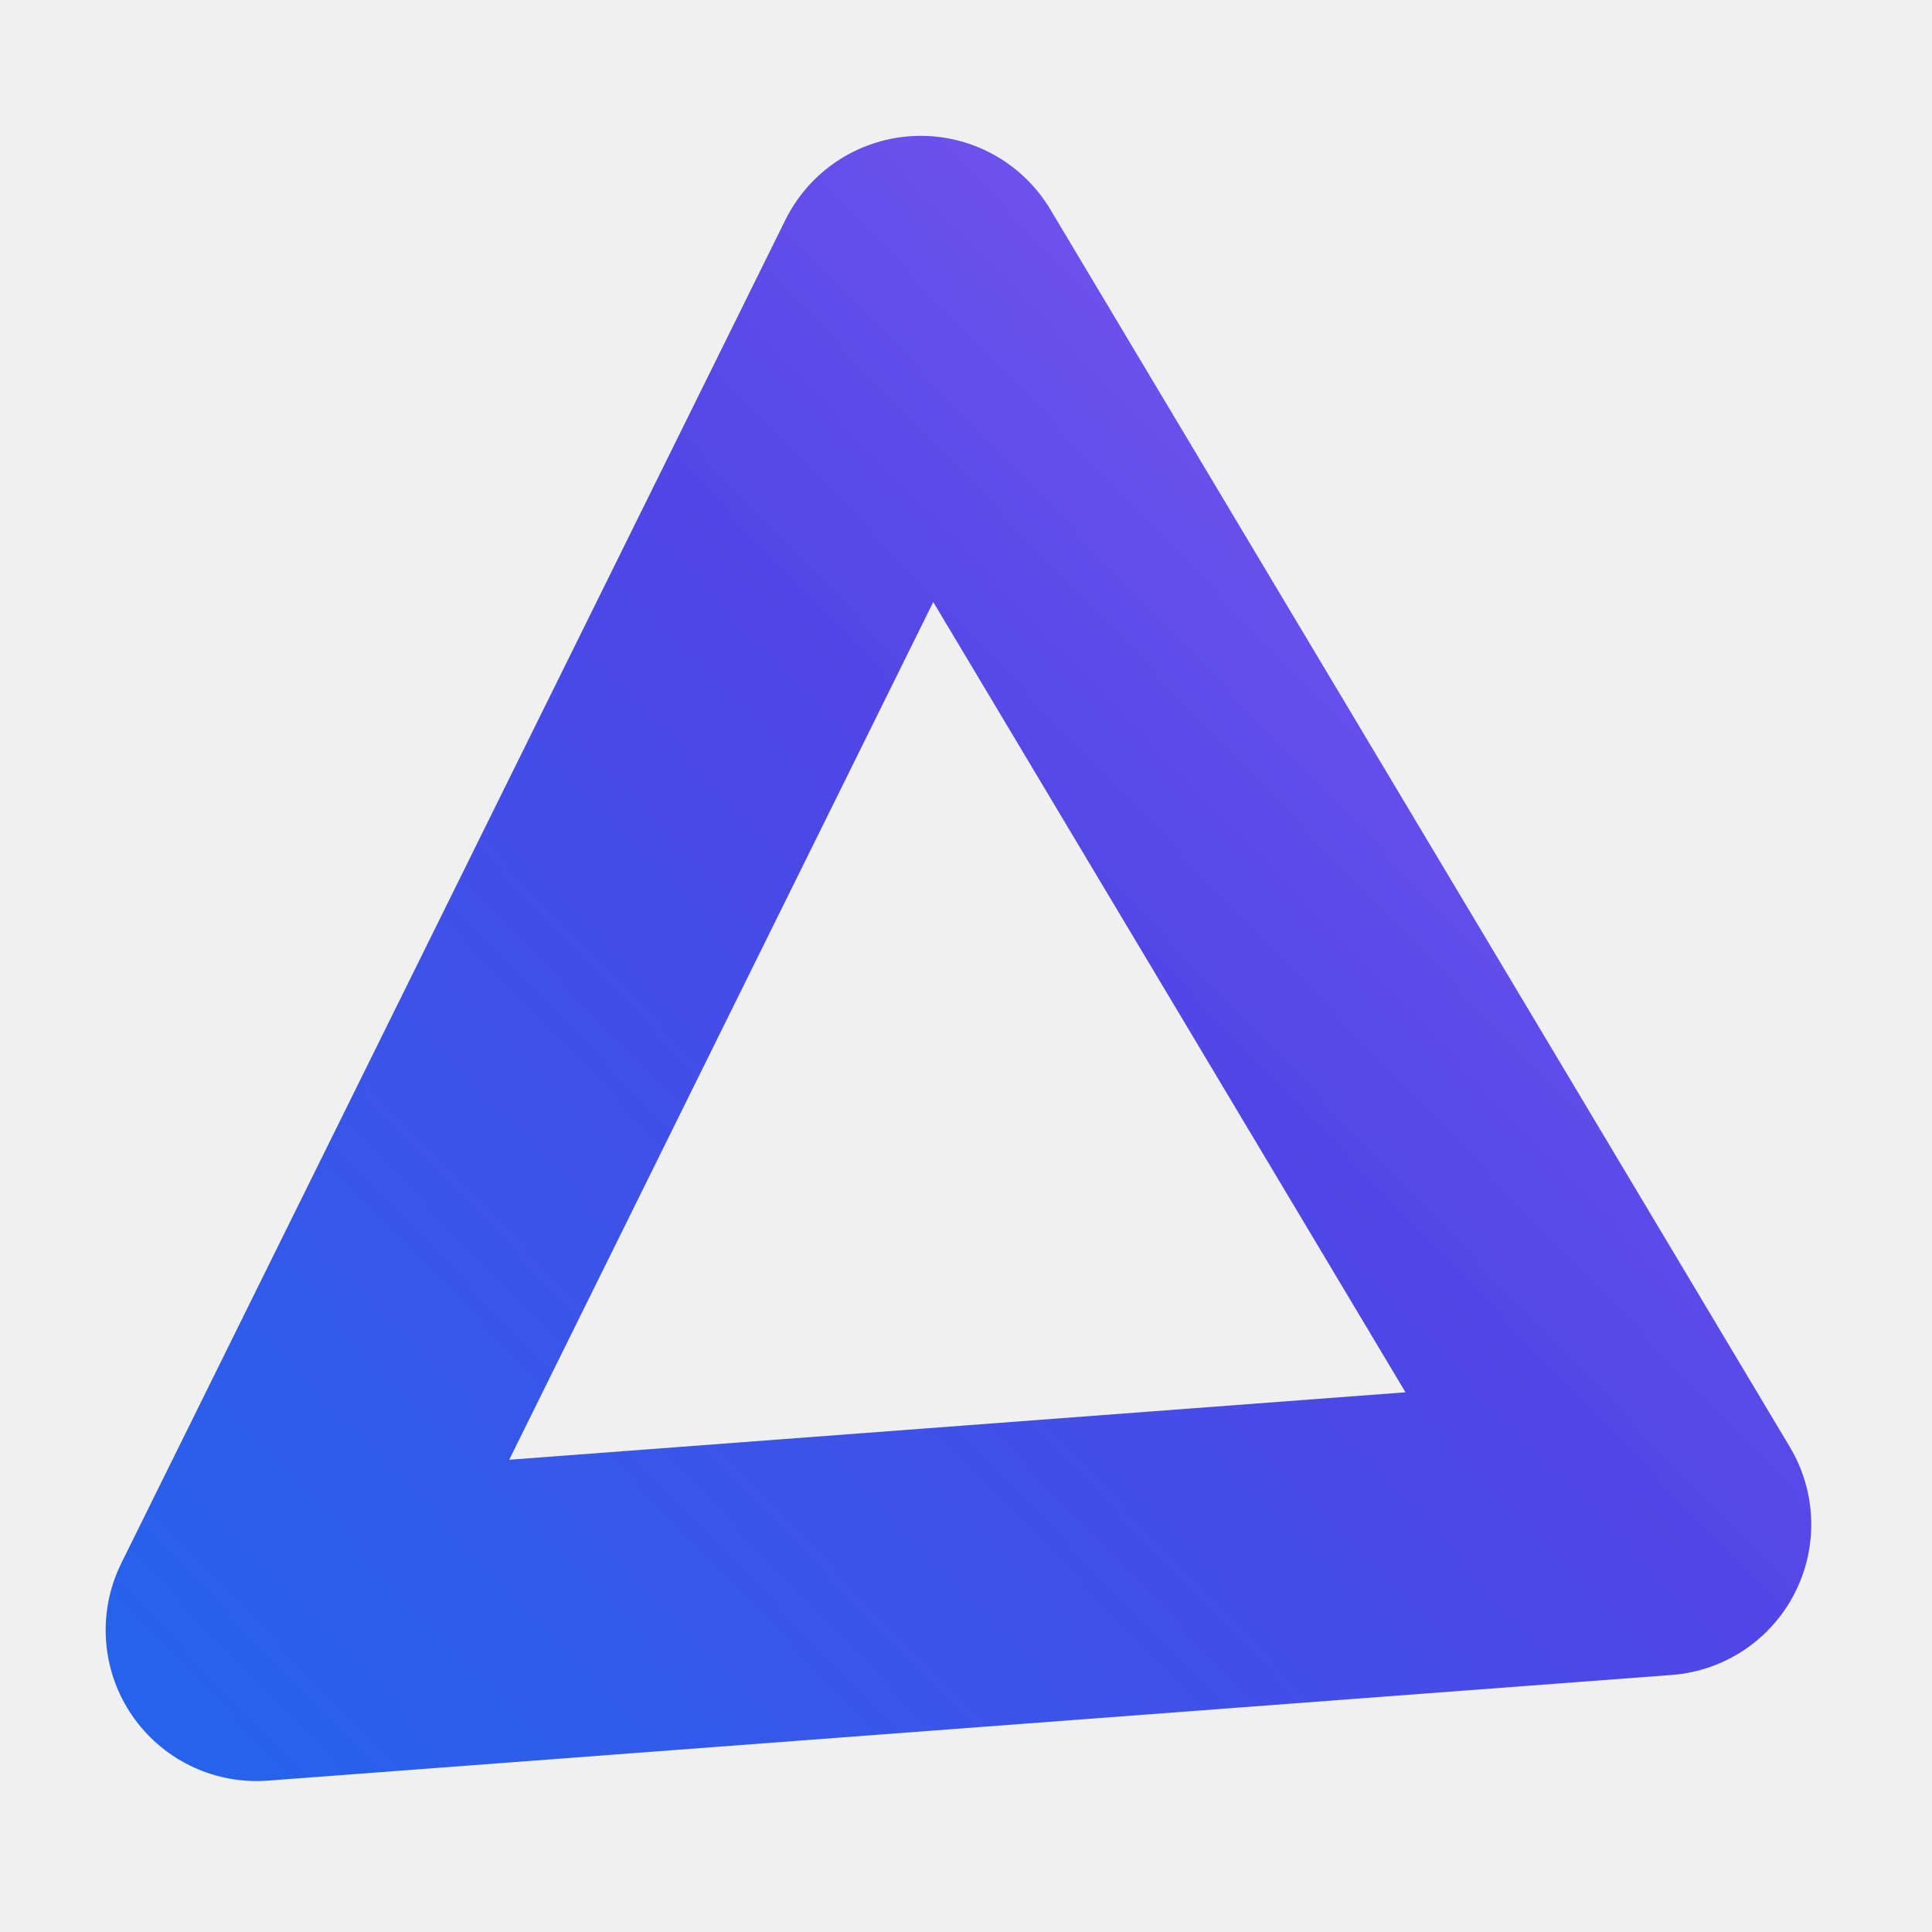
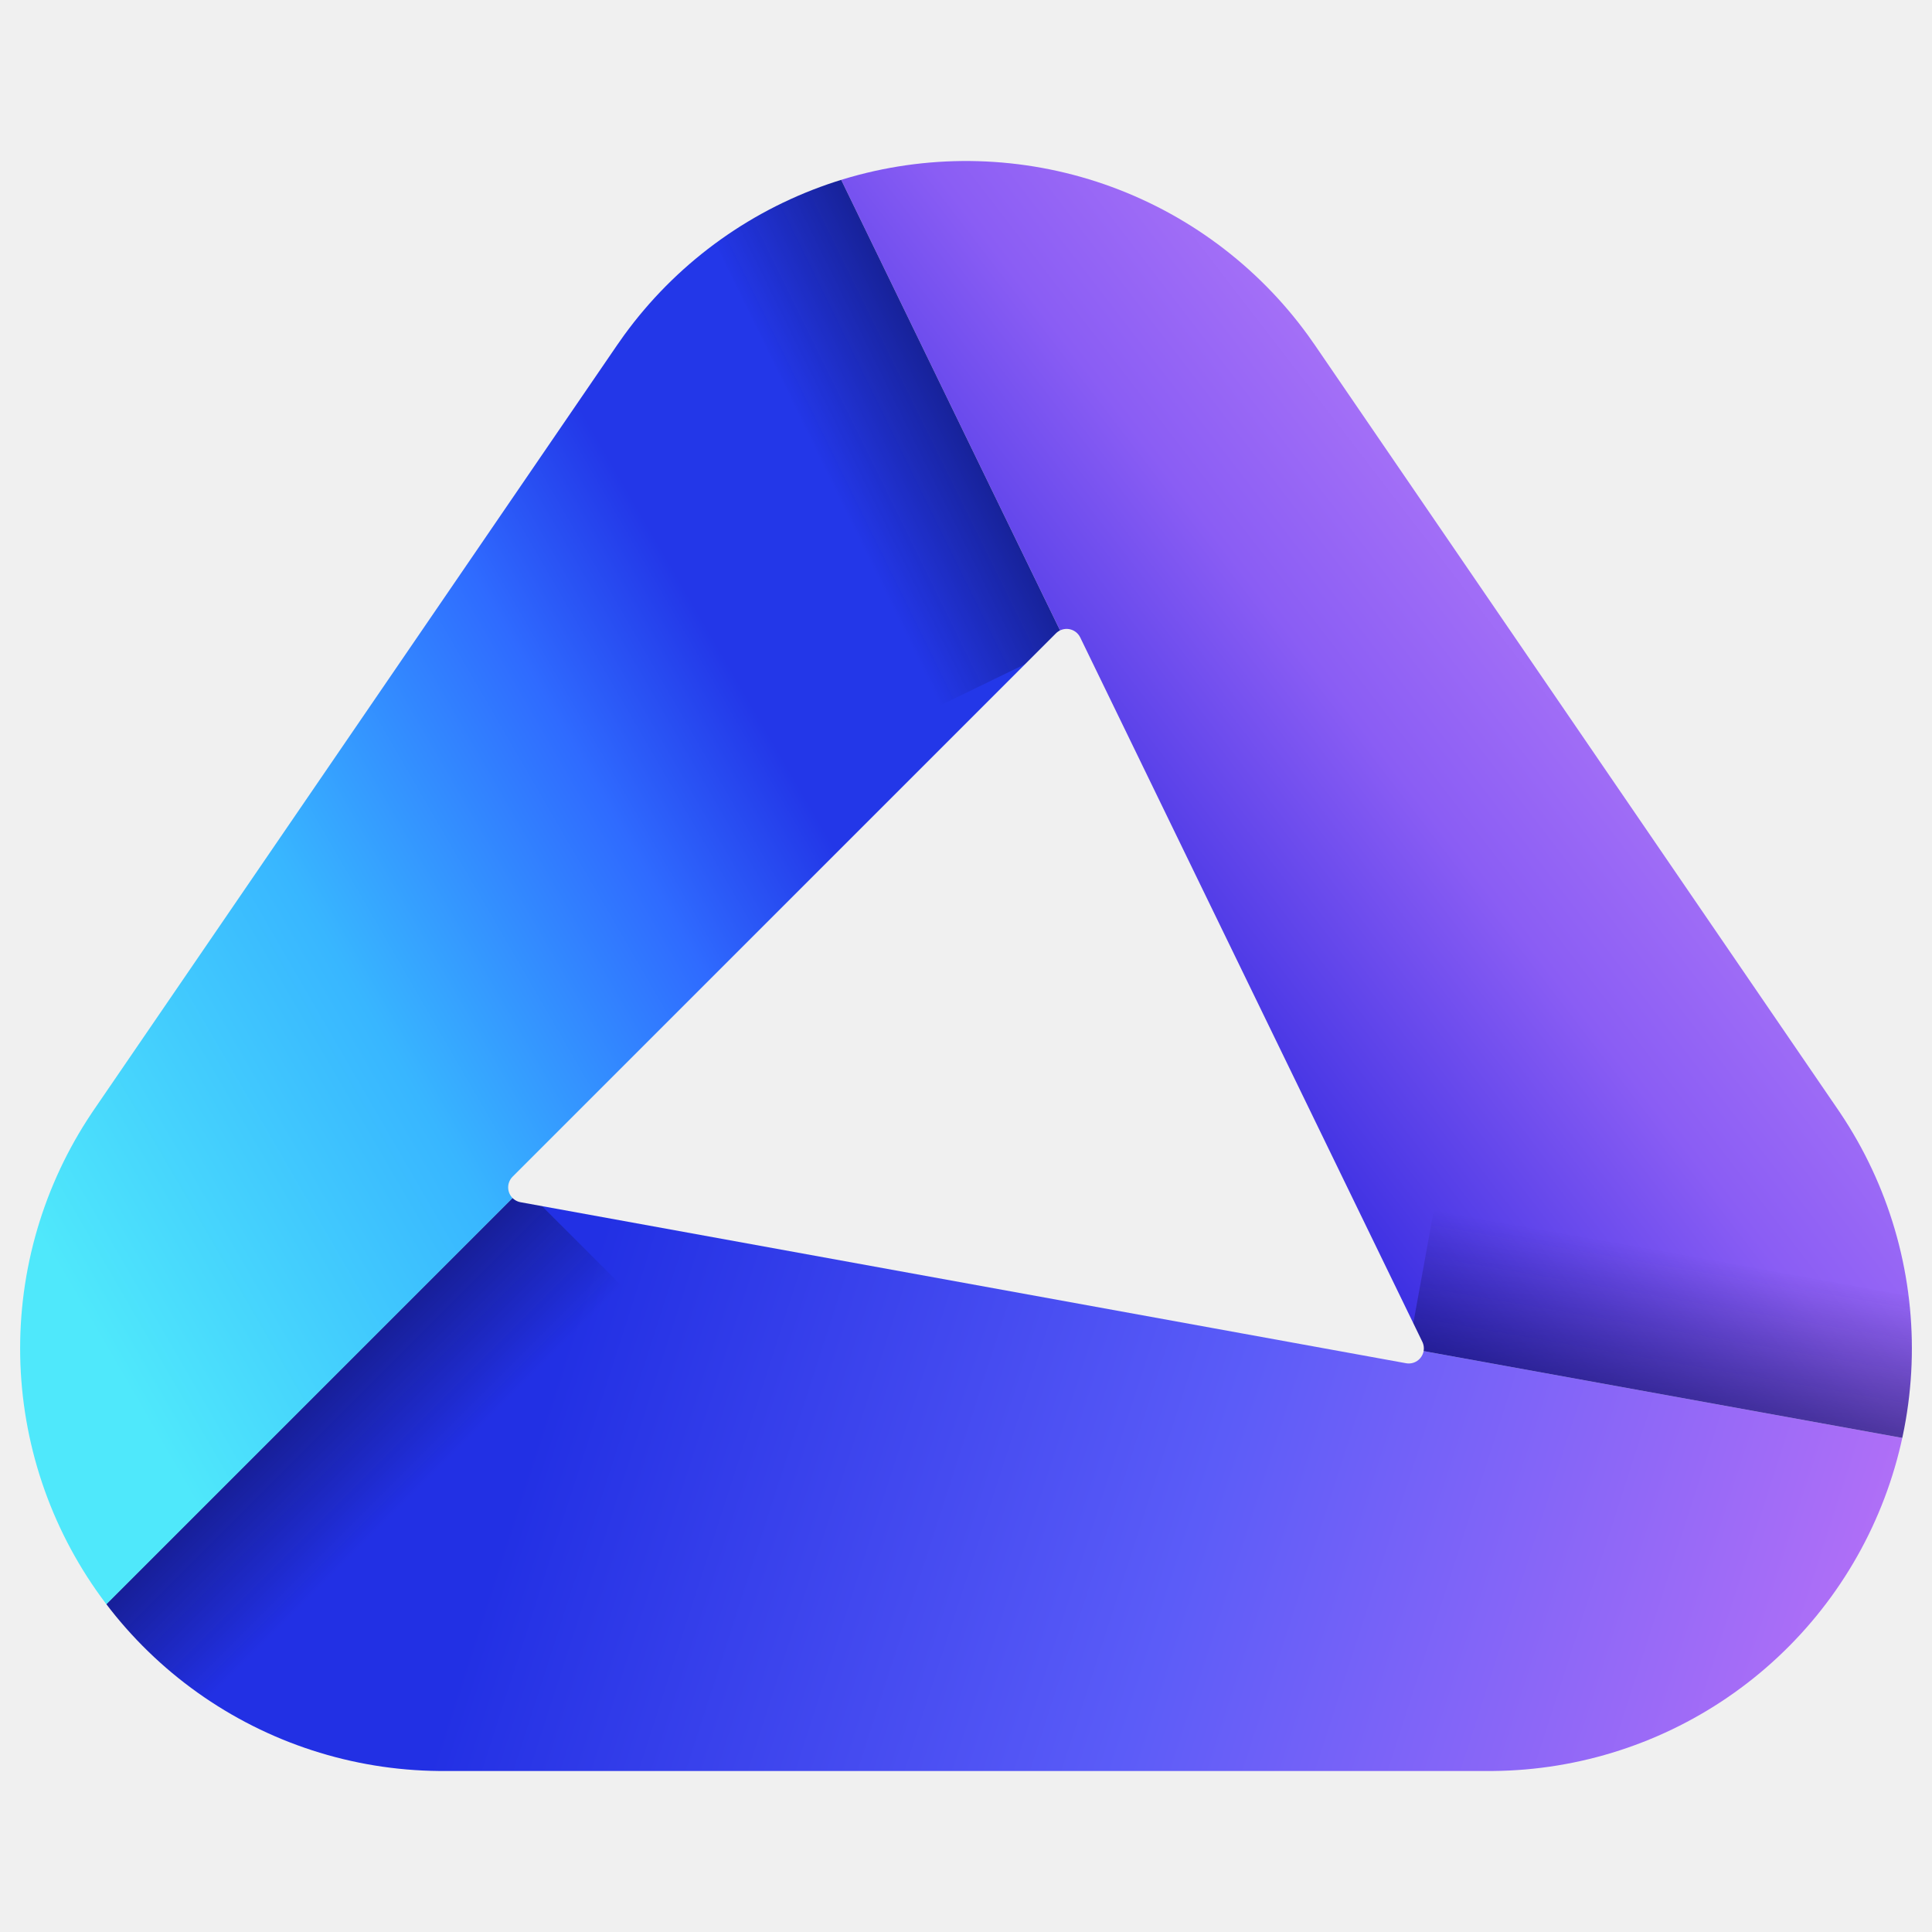
- <svg xmlns="http://www.w3.org/2000/svg" viewBox="0 0 64 64" role="img" aria-label="ORKESTA">
+ <svg xmlns="http://www.w3.org/2000/svg" viewBox="2 -3 96 96" role="img" aria-label="ORKESTA">
  <defs>
-     <linearGradient id="ork-g" x1="6" y1="58" x2="58" y2="8" gradientUnits="userSpaceOnUse">
-       <stop offset="0" stop-color="#2563EB" />
-       <stop offset="0.55" stop-color="#4F46E5" />
-       <stop offset="1" stop-color="#8B5CF6" />
+     <linearGradient id="a" x1="6" y1="62" x2="44" y2="40" gradientUnits="userSpaceOnUse">
+       <stop offset="0" stop-color="#4FE8FB" />
+       <stop offset=".45" stop-color="#38B6FF" />
+       <stop offset=".8" stop-color="#2F6BFF" />
+       <stop offset="1" stop-color="#2337E8" />
    </linearGradient>
+     <linearGradient id="b" x1="88" y1="30" x2="62" y2="50" gradientUnits="userSpaceOnUse">
+       <stop offset="0" stop-color="#B57CF9" />
+       <stop offset=".5" stop-color="#8A5DF4" />
+       <stop offset="1" stop-color="#3A2FE2" />
+     </linearGradient>
+     <linearGradient id="c" x1="92" y1="84" x2="30" y2="64" gradientUnits="userSpaceOnUse">
+       <stop offset="0" stop-color="#B06FF7" />
+       <stop offset=".5" stop-color="#5B5CF8" />
+       <stop offset="1" stop-color="#2230E4" />
+     </linearGradient>
+     <linearGradient id="s0" x1="55" y1="29" x2="48.7" y2="32.1" gradientUnits="userSpaceOnUse">
+       <stop offset="0" stop-color="#0A0A3C" stop-opacity=".45" />
+       <stop offset="1" stop-color="#0A0A3C" stop-opacity="0" />
+     </linearGradient>
+     <linearGradient id="s1" x1="72" y1="64" x2="73.2" y2="57.1" gradientUnits="userSpaceOnUse">
+       <stop offset="0" stop-color="#0A0A3C" stop-opacity=".45" />
+       <stop offset="1" stop-color="#0A0A3C" stop-opacity="0" />
+     </linearGradient>
+     <linearGradient id="s2" x1="28" y1="56" x2="32.9" y2="60.9" gradientUnits="userSpaceOnUse">
+       <stop offset="0" stop-color="#0A0A3C" stop-opacity=".45" />
+       <stop offset="1" stop-color="#0A0A3C" stop-opacity="0" />
+     </linearGradient>
+     <mask id="m">
+       <polygon points="50,26 76,64 24,64" fill="#fff" stroke="#fff" stroke-width="42" stroke-linejoin="round" />
+       <polygon points="55,29 72,64 28,56" fill="#000" stroke="#000" stroke-width="1.5" stroke-linejoin="round" />
+     </mask>
  </defs>
-   <path d="M30.5 9.5 L55 50.5 L8.5 54 Z" fill="none" stroke="url(#ork-g)" stroke-width="10" stroke-linejoin="round" stroke-linecap="round" />
+   <g mask="url(#m)">
+     <polygon points="28,56 72,64 140.9,76.5 150,140 -40,140 -21.5,105.5" fill="url(#c)" />
+     <polygon points="55,29 28,56 -21.5,105.5 -40,60 -20,-30 24.4,-34.0" fill="url(#a)" />
+     <polygon points="72,64 55,29 24.4,-34.0 50,-50 150,0 140.9,76.5" fill="url(#b)" />
+     <polygon points="55,29 24.4,-34.0 18.103,-30.942 48.703,32.058" fill="url(#s0)" />
+     <polygon points="72,64 140.9,76.5 142.15,69.612 73.25,57.112" fill="url(#s1)" />
+     <polygon points="28,56 -21.5,105.5 -16.55,110.45 32.95,60.95" fill="url(#s2)" />
+   </g>
</svg>
